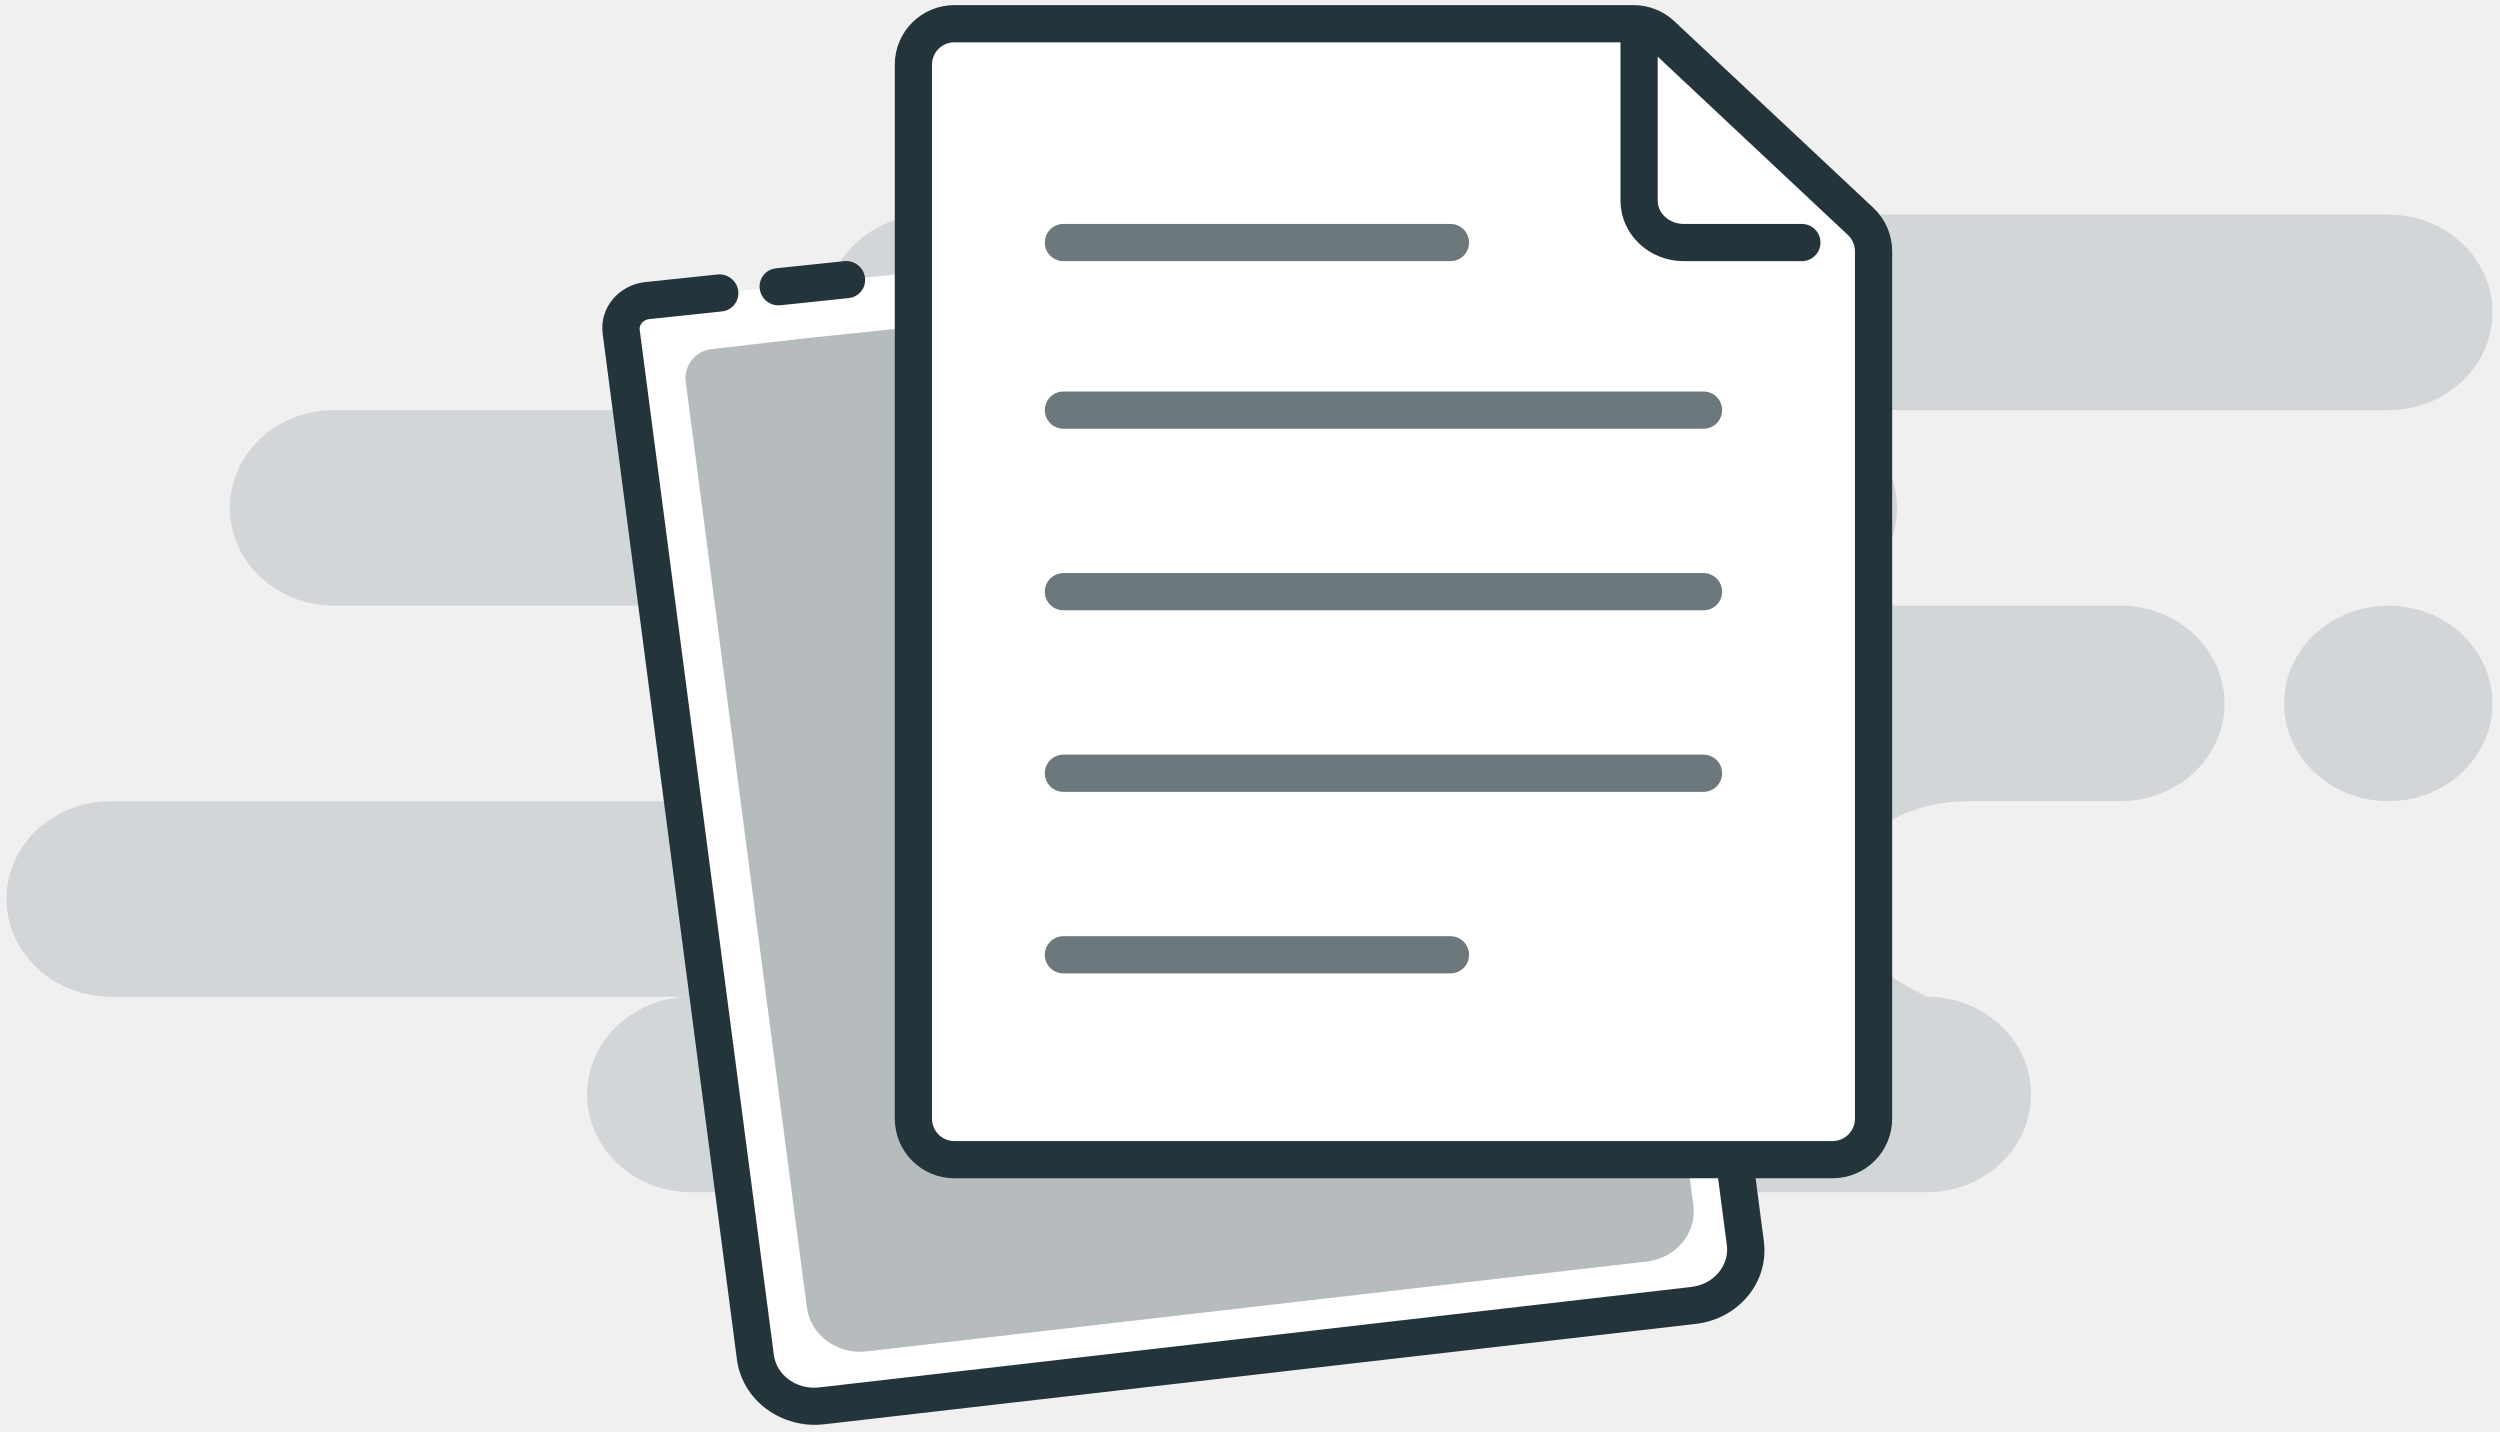
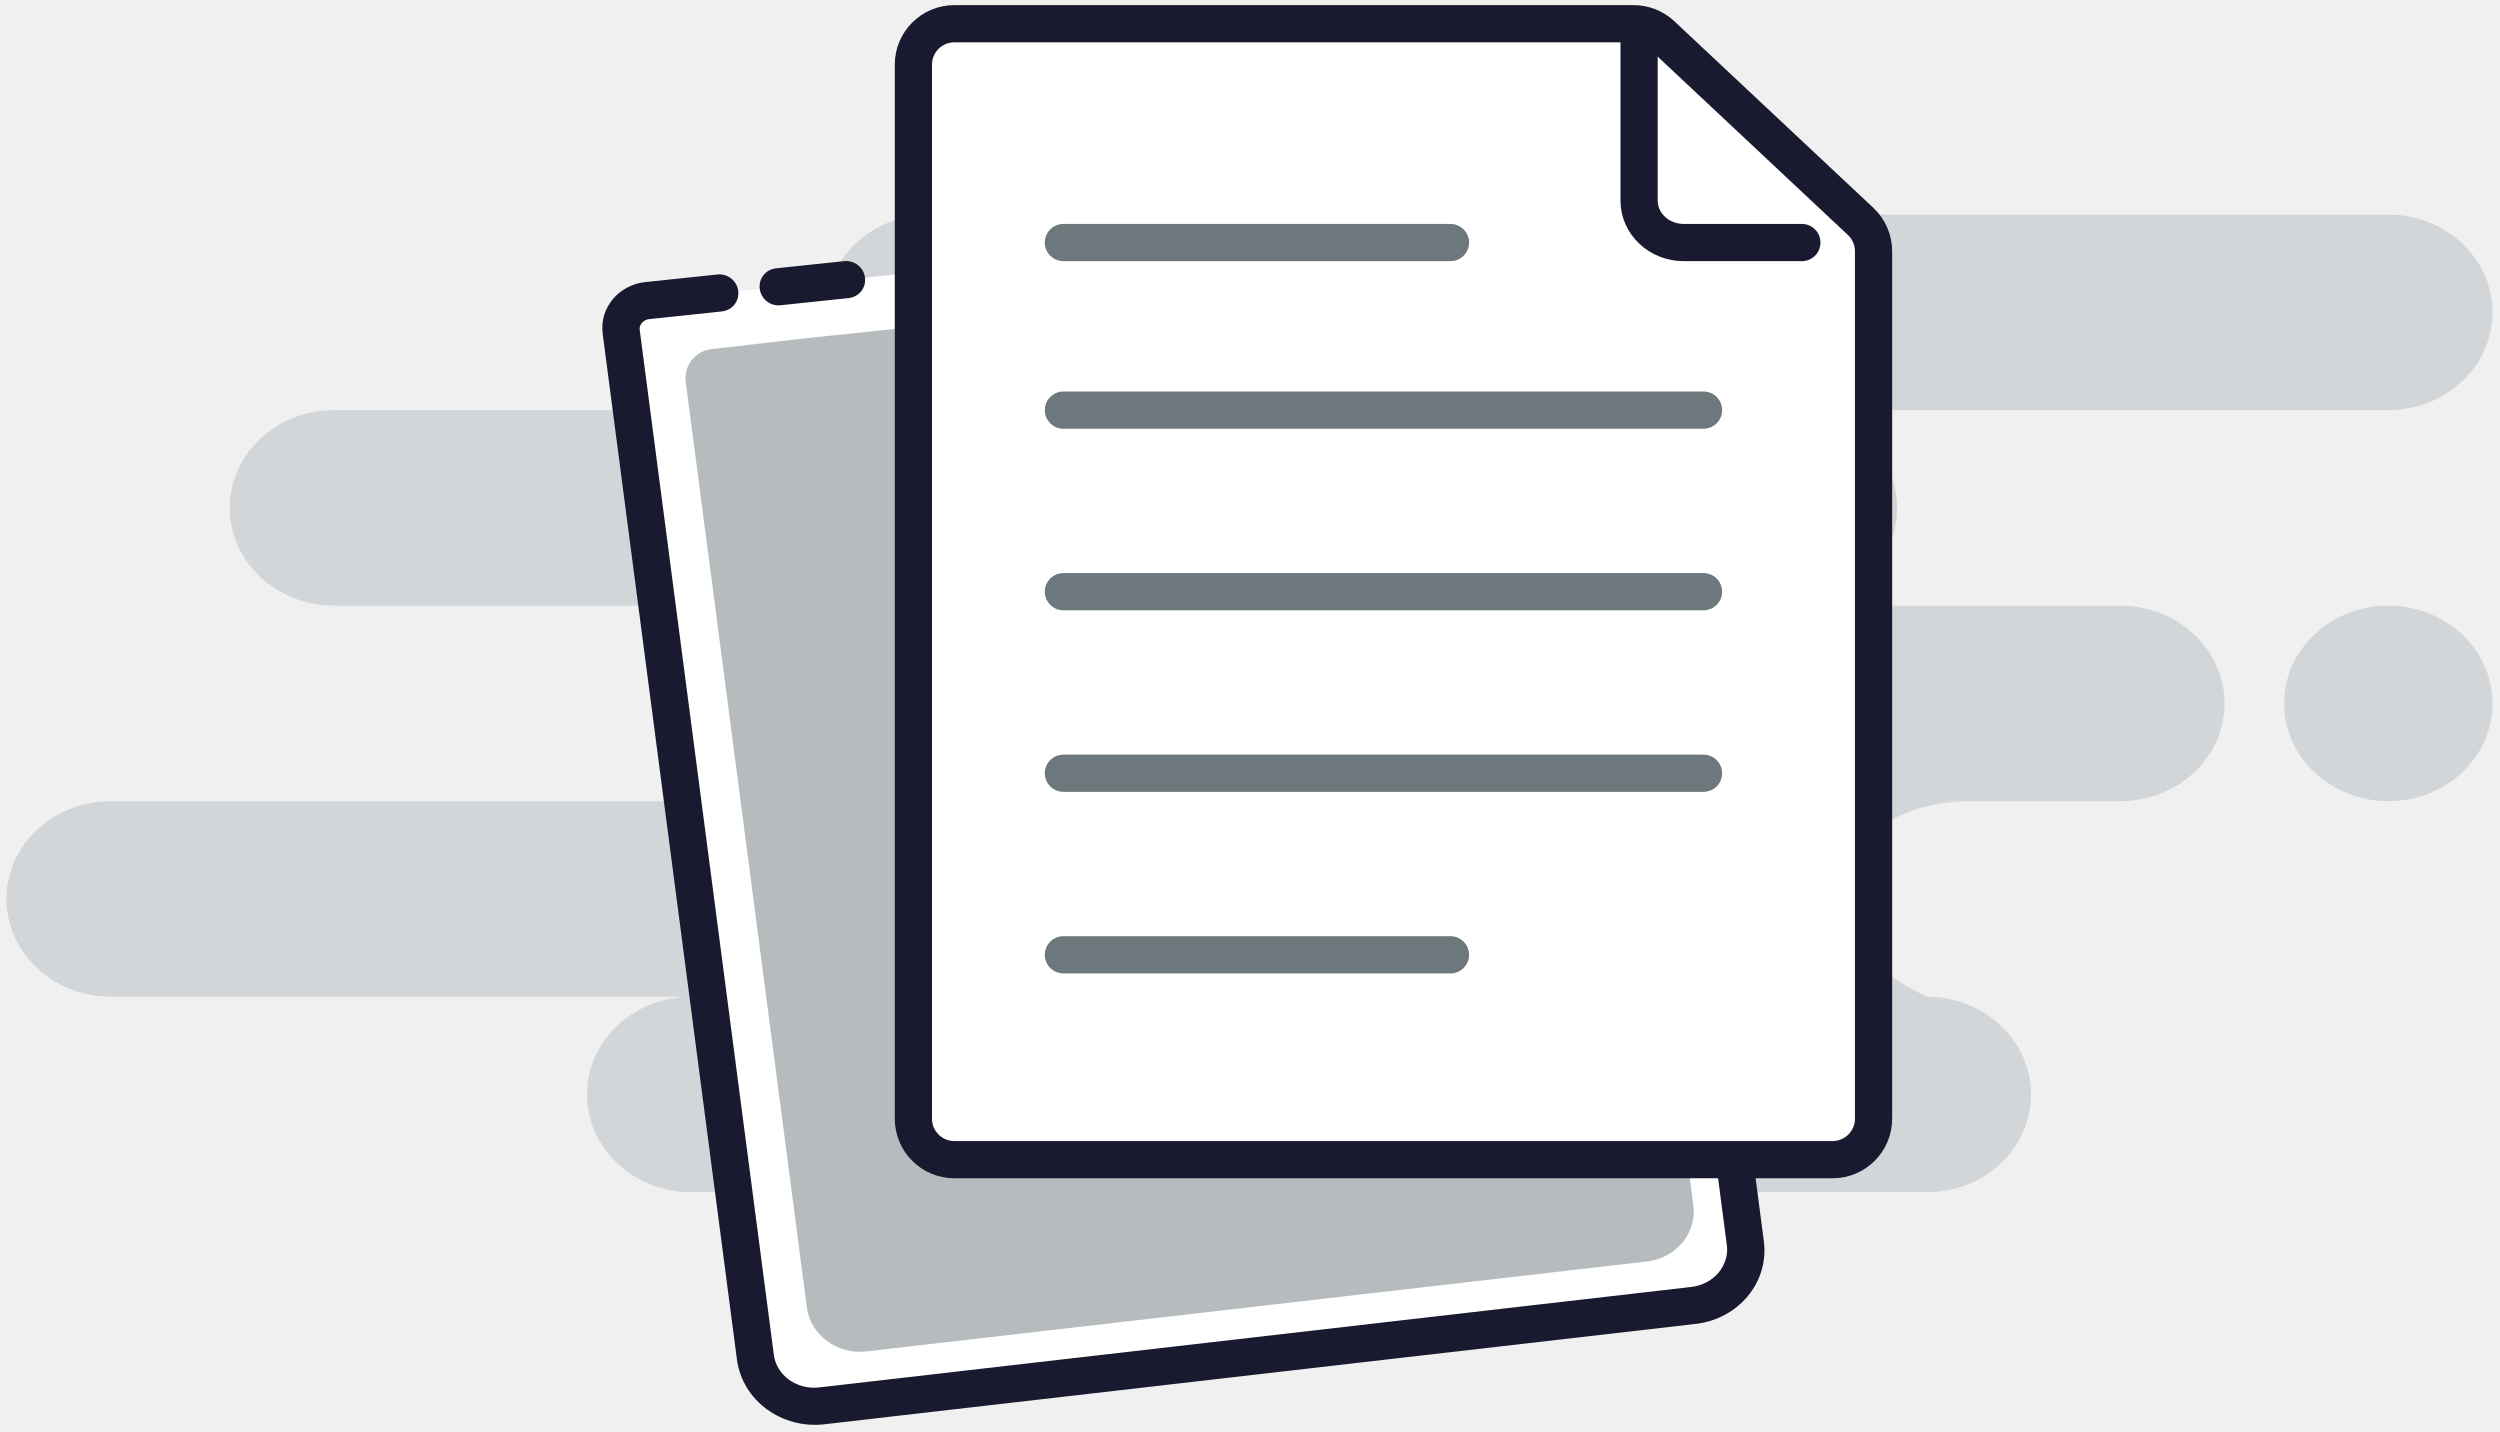
<svg xmlns="http://www.w3.org/2000/svg" width="220" height="126" viewBox="0 0 220 126" fill="none">
  <path fill-rule="evenodd" clip-rule="evenodd" d="M210.17 18.885C215.235 18.885 219.34 22.737 219.34 27.488C219.34 32.24 215.235 36.091 210.17 36.091H157.77C162.835 36.091 166.94 39.943 166.94 44.694C166.94 49.446 162.835 53.297 157.77 53.297H186.59C191.655 53.297 195.76 57.149 195.76 61.9C195.76 66.652 191.655 70.503 186.59 70.503H173.262C166.877 70.503 161.7 74.355 161.7 79.106C161.7 82.274 164.32 85.142 169.56 87.71C174.625 87.71 178.73 91.561 178.73 96.312C178.73 101.064 174.625 104.916 169.56 104.916H60.83C55.766 104.916 51.66 101.064 51.66 96.312C51.66 91.561 55.766 87.71 60.83 87.71H9.74C4.676 87.71 0.57 83.858 0.57 79.106C0.57 74.355 4.676 70.503 9.74 70.503H62.14C67.205 70.503 71.31 66.652 71.31 61.9C71.31 57.149 67.205 53.297 62.14 53.297H29.39C24.326 53.297 20.22 49.446 20.22 44.694C20.22 39.943 24.326 36.091 29.39 36.091H81.79C76.726 36.091 72.62 32.24 72.62 27.488C72.62 22.737 76.726 18.885 81.79 18.885H210.17ZM210.17 53.297C215.235 53.297 219.34 57.149 219.34 61.9C219.34 66.652 215.235 70.503 210.17 70.503C205.106 70.503 201 66.652 201 61.9C201 57.149 205.106 53.297 210.17 53.297Z" fill="#D3D6D8" />
  <path fill-rule="evenodd" clip-rule="evenodd" d="M140.31 17.655L152.496 101.034L153.59 109.399C153.943 112.094 151.901 114.547 149.028 114.878L72.314 123.715C69.442 124.045 66.827 122.129 66.475 119.434L54.664 29.192C54.488 27.844 55.509 26.618 56.945 26.452C56.954 26.451 56.963 26.45 56.972 26.449L63.337 25.78M68.483 25.238L74.493 24.606Z" fill="white" />
-   <path d="M141.934 17.444C141.803 16.549 140.97 15.918 140.073 16.035C139.177 16.151 138.556 16.972 138.687 17.867L141.934 17.444ZM152.496 101.034L154.122 100.847C154.121 100.839 154.12 100.831 154.119 100.823L152.496 101.034ZM153.59 109.399L155.217 109.212L153.59 109.399ZM149.028 114.878L149.241 116.501L149.028 114.878ZM72.314 123.715L72.527 125.338L72.314 123.715ZM66.475 119.434L68.101 119.247L66.475 119.434ZM54.664 29.192L56.291 29.004L54.664 29.192ZM56.945 26.452L57.158 28.076L56.945 26.452ZM56.972 26.449L57.169 28.075L56.972 26.449ZM63.533 27.405C64.433 27.31 65.074 26.506 64.966 25.608C64.857 24.71 64.04 24.059 63.14 24.154L63.533 27.405ZM68.287 23.613C67.387 23.707 66.746 24.512 66.855 25.409C66.963 26.307 67.78 26.958 68.68 26.863L68.287 23.613ZM74.689 26.231C75.588 26.136 76.23 25.332 76.121 24.434C76.013 23.537 75.195 22.886 74.296 22.98L74.689 26.231ZM138.687 17.867L150.872 101.246L154.119 100.823L141.934 17.444L138.687 17.867ZM150.869 101.222L151.964 109.587L155.217 109.212L154.122 100.847L150.869 101.222ZM151.964 109.587C152.187 111.291 150.886 113.016 148.816 113.254L149.241 116.501C152.915 116.078 155.699 112.897 155.217 109.212L151.964 109.587ZM148.816 113.254L72.102 122.091L72.527 125.338L149.241 116.501L148.816 113.254ZM72.102 122.091C70.031 122.329 68.325 120.952 68.101 119.247L64.848 119.622C65.33 123.307 68.852 125.762 72.527 125.338L72.102 122.091ZM68.101 119.247L56.291 29.004L53.037 29.379L64.848 119.622L68.101 119.247ZM56.291 29.004C56.244 28.647 56.524 28.149 57.158 28.076L56.733 24.829C54.494 25.087 52.731 27.042 53.037 29.379L56.291 29.004ZM57.158 28.076C57.161 28.076 57.165 28.075 57.169 28.075L56.776 24.824C56.761 24.826 56.747 24.827 56.733 24.829L57.158 28.076ZM57.169 28.075L63.533 27.405L63.14 24.154L56.776 24.824L57.169 28.075ZM68.68 26.863L74.689 26.231L74.296 22.98L68.287 23.613L68.68 26.863Z" fill="#23343B" />
+   <path d="M141.934 17.444C141.803 16.549 140.97 15.918 140.073 16.035C139.177 16.151 138.556 16.972 138.687 17.867L141.934 17.444ZM152.496 101.034L154.122 100.847C154.121 100.839 154.12 100.831 154.119 100.823L152.496 101.034ZM153.59 109.399L155.217 109.212L153.59 109.399ZM149.028 114.878L149.241 116.501L149.028 114.878ZM72.314 123.715L72.527 125.338L72.314 123.715ZM66.475 119.434L68.101 119.247L66.475 119.434ZM54.664 29.192L56.291 29.004L54.664 29.192ZM56.945 26.452L57.158 28.076L56.945 26.452ZM56.972 26.449L57.169 28.075L56.972 26.449ZM63.533 27.405C64.433 27.31 65.074 26.506 64.966 25.608C64.857 24.71 64.04 24.059 63.14 24.154L63.533 27.405ZM68.287 23.613C67.387 23.707 66.746 24.512 66.855 25.409C66.963 26.307 67.78 26.958 68.68 26.863L68.287 23.613ZM74.689 26.231C75.588 26.136 76.23 25.332 76.121 24.434C76.013 23.537 75.195 22.886 74.296 22.98L74.689 26.231ZM138.687 17.867L150.872 101.246L154.119 100.823L141.934 17.444L138.687 17.867ZM150.869 101.222L151.964 109.587L155.217 109.212L154.122 100.847L150.869 101.222ZM151.964 109.587C152.187 111.291 150.886 113.016 148.816 113.254L149.241 116.501C152.915 116.078 155.699 112.897 155.217 109.212L151.964 109.587ZM148.816 113.254L72.102 122.091L72.527 125.338L149.241 116.501L148.816 113.254ZM72.102 122.091C70.031 122.329 68.325 120.952 68.101 119.247L64.848 119.622C65.33 123.307 68.852 125.762 72.527 125.338L72.102 122.091ZM68.101 119.247L56.291 29.004L53.037 29.379L64.848 119.622L68.101 119.247ZM56.291 29.004C56.244 28.647 56.524 28.149 57.158 28.076L56.733 24.829C54.494 25.087 52.731 27.042 53.037 29.379L56.291 29.004ZM57.158 28.076C57.161 28.076 57.165 28.075 57.169 28.075L56.776 24.824C56.761 24.826 56.747 24.827 56.733 24.829L57.158 28.076ZM57.169 28.075L63.533 27.405L63.14 24.154L56.776 24.824L57.169 28.075ZM68.68 26.863L74.689 26.231L74.296 22.98L68.287 23.613L68.68 26.863Z" fill="#191A2F" />
  <path fill-rule="evenodd" clip-rule="evenodd" d="M136.994 22.907L148.024 98.471L149.016 106.052C149.335 108.494 147.509 110.714 144.937 111.01L76.238 118.924C73.666 119.22 71.321 117.48 71.002 115.038L60.346 33.619C60.158 32.185 61.171 30.887 62.609 30.722L71.105 29.743" fill="#B6BBBE" />
-   <path d="M83.98 2.088H143.757C144.672 2.088 145.553 2.436 146.221 3.062L163.734 19.483C164.461 20.164 164.873 21.115 164.873 22.111V98.447C164.873 100.436 163.26 102.049 161.27 102.049H83.98C81.991 102.049 80.378 100.436 80.378 98.447V5.69C80.378 3.701 81.991 2.088 83.98 2.088Z" fill="white" stroke="#23343B" stroke-width="3.275" />
-   <path d="M144.24 3.404V17.657C144.24 19.693 146 21.344 148.17 21.344H158.563" stroke="#23343B" stroke-width="3.275" stroke-linecap="round" stroke-linejoin="round" />
+   <path d="M83.98 2.088H143.757C144.672 2.088 145.553 2.436 146.221 3.062L163.734 19.483C164.461 20.164 164.873 21.115 164.873 22.111V98.447C164.873 100.436 163.26 102.049 161.27 102.049H83.98C81.991 102.049 80.378 100.436 80.378 98.447V5.69C80.378 3.701 81.991 2.088 83.98 2.088Z" fill="white" stroke="#191A2F" stroke-width="3.275" />
+   <path d="M144.24 3.404V17.657C144.24 19.693 146 21.344 148.17 21.344H158.563" stroke="#191A2F" stroke-width="3.275" stroke-linecap="round" stroke-linejoin="round" />
  <path d="M93.58 84.022H127.64M93.58 21.343H127.64H93.58ZM93.58 36.091H149.91H93.58ZM93.58 52.068H149.91H93.58ZM93.58 68.045H149.91H93.58Z" stroke="#6C787C" stroke-width="3.275" stroke-linecap="round" stroke-linejoin="round" />
</svg>
